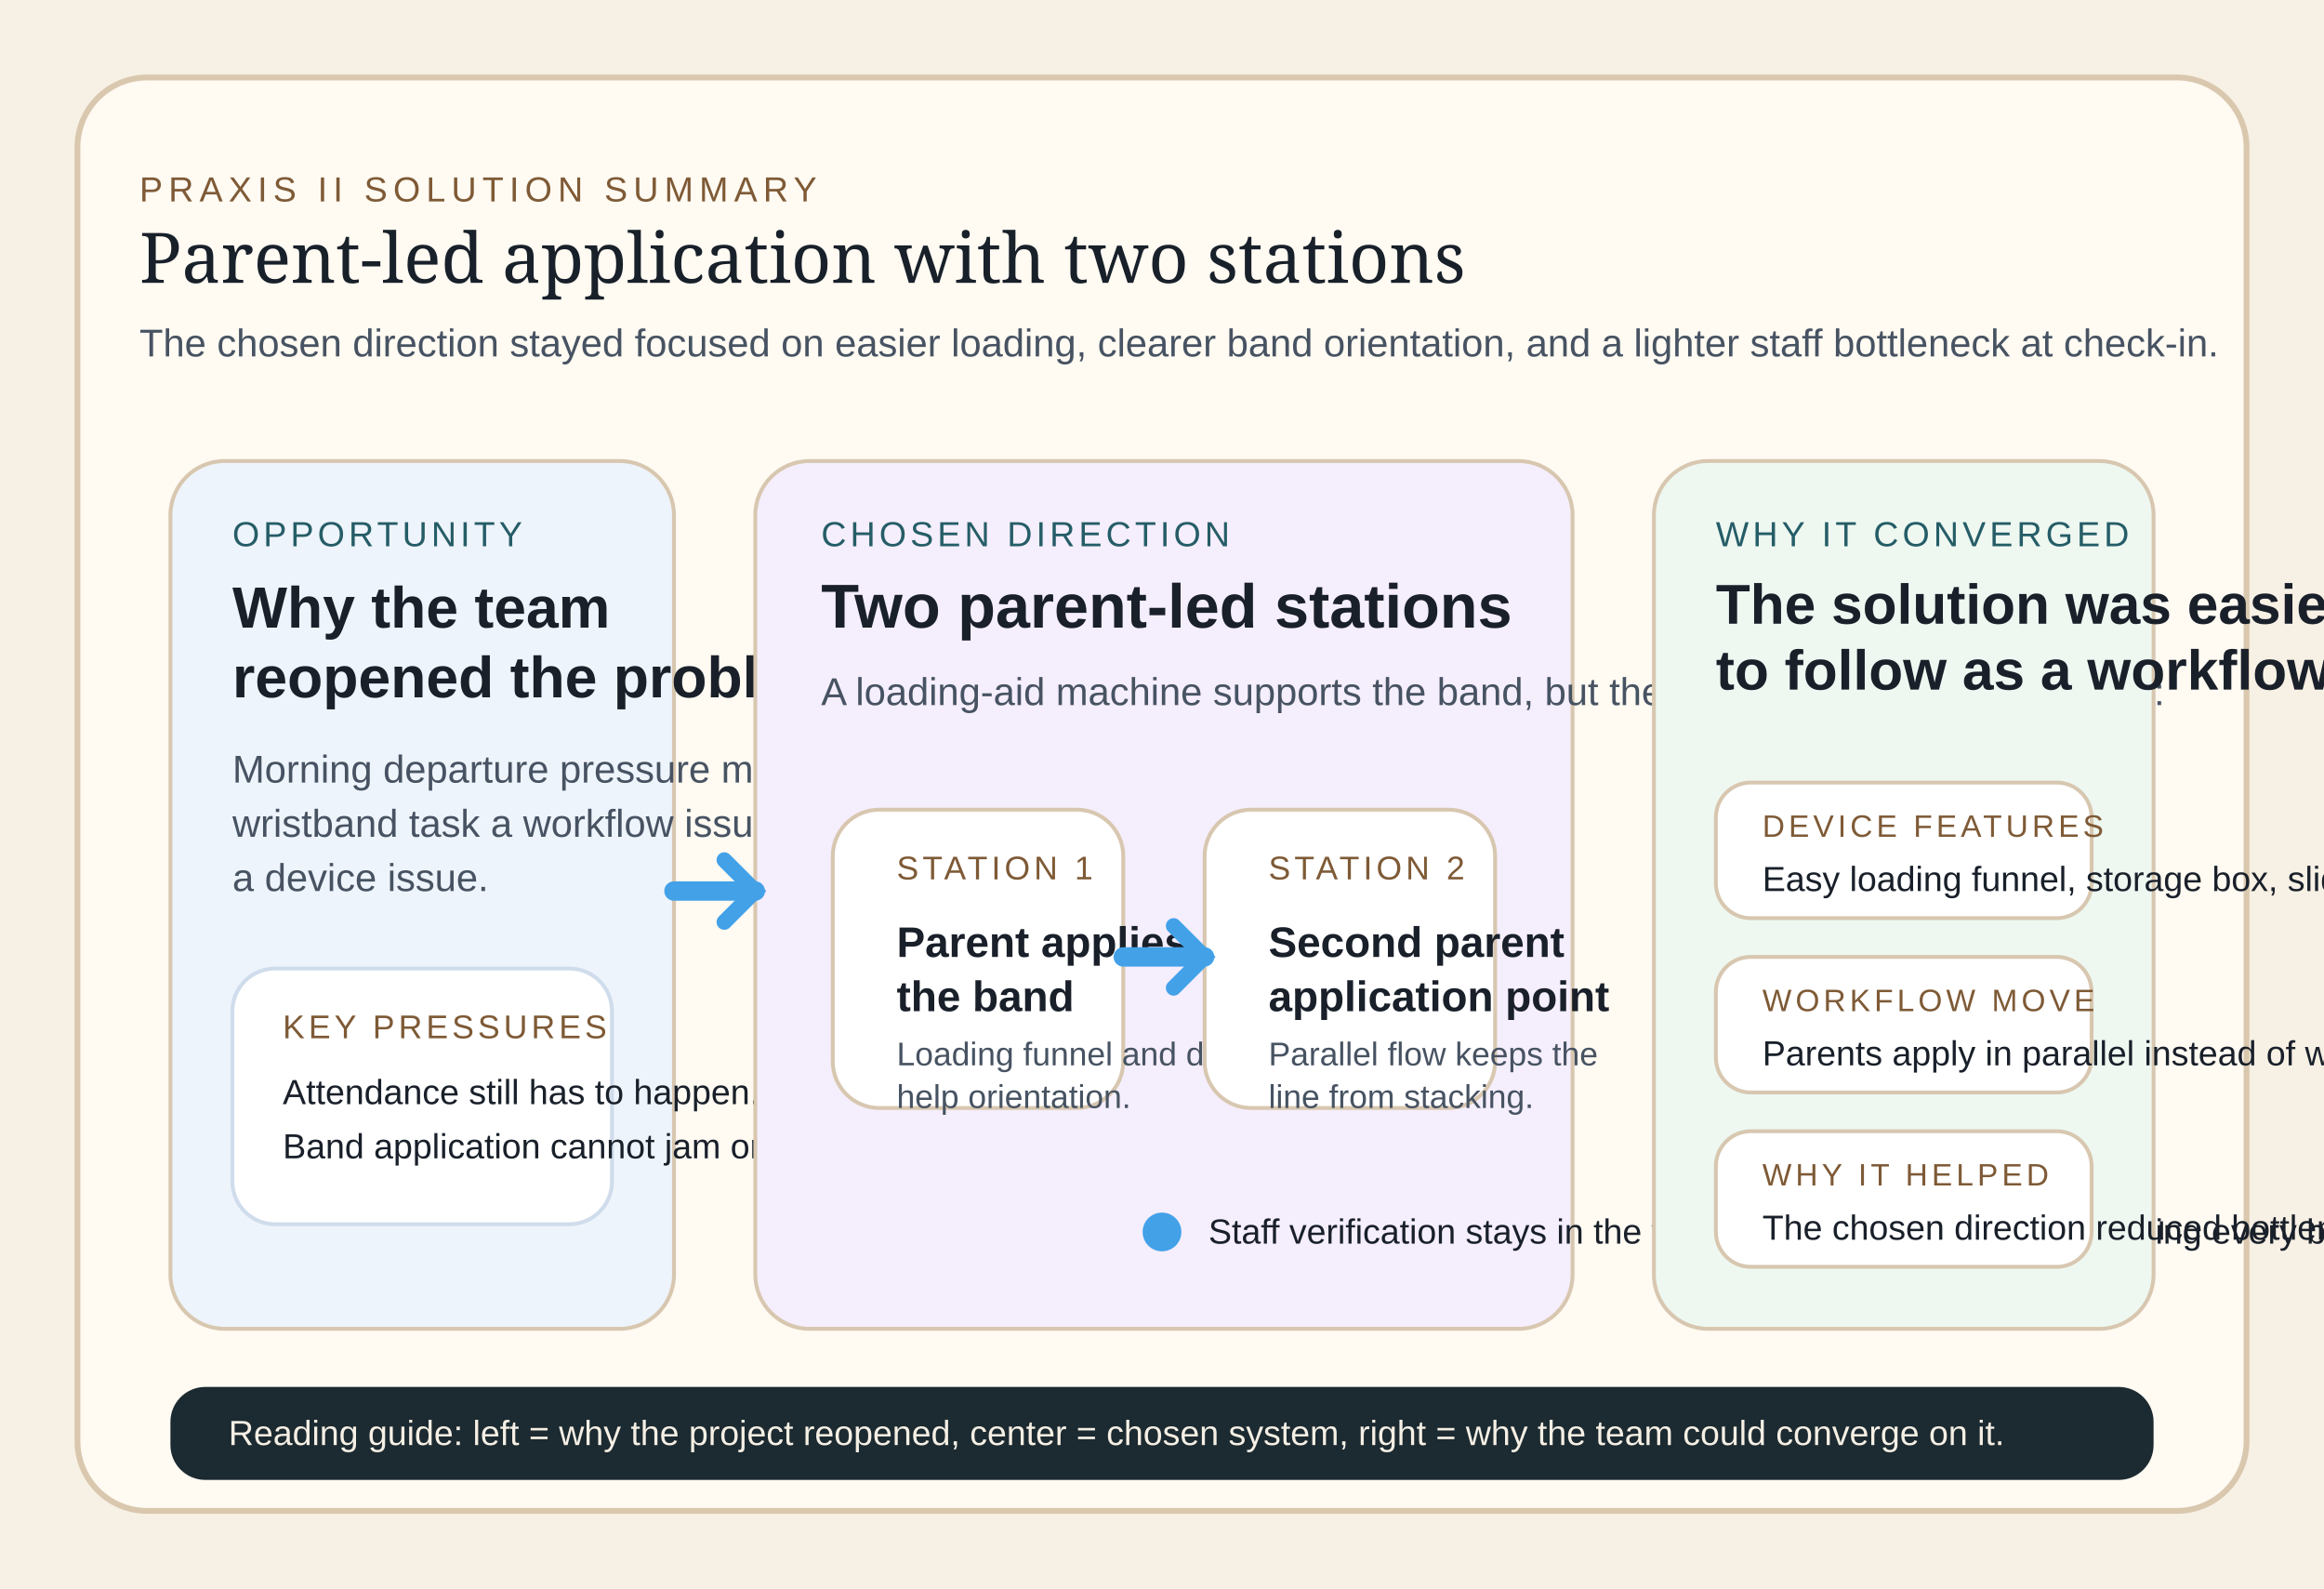
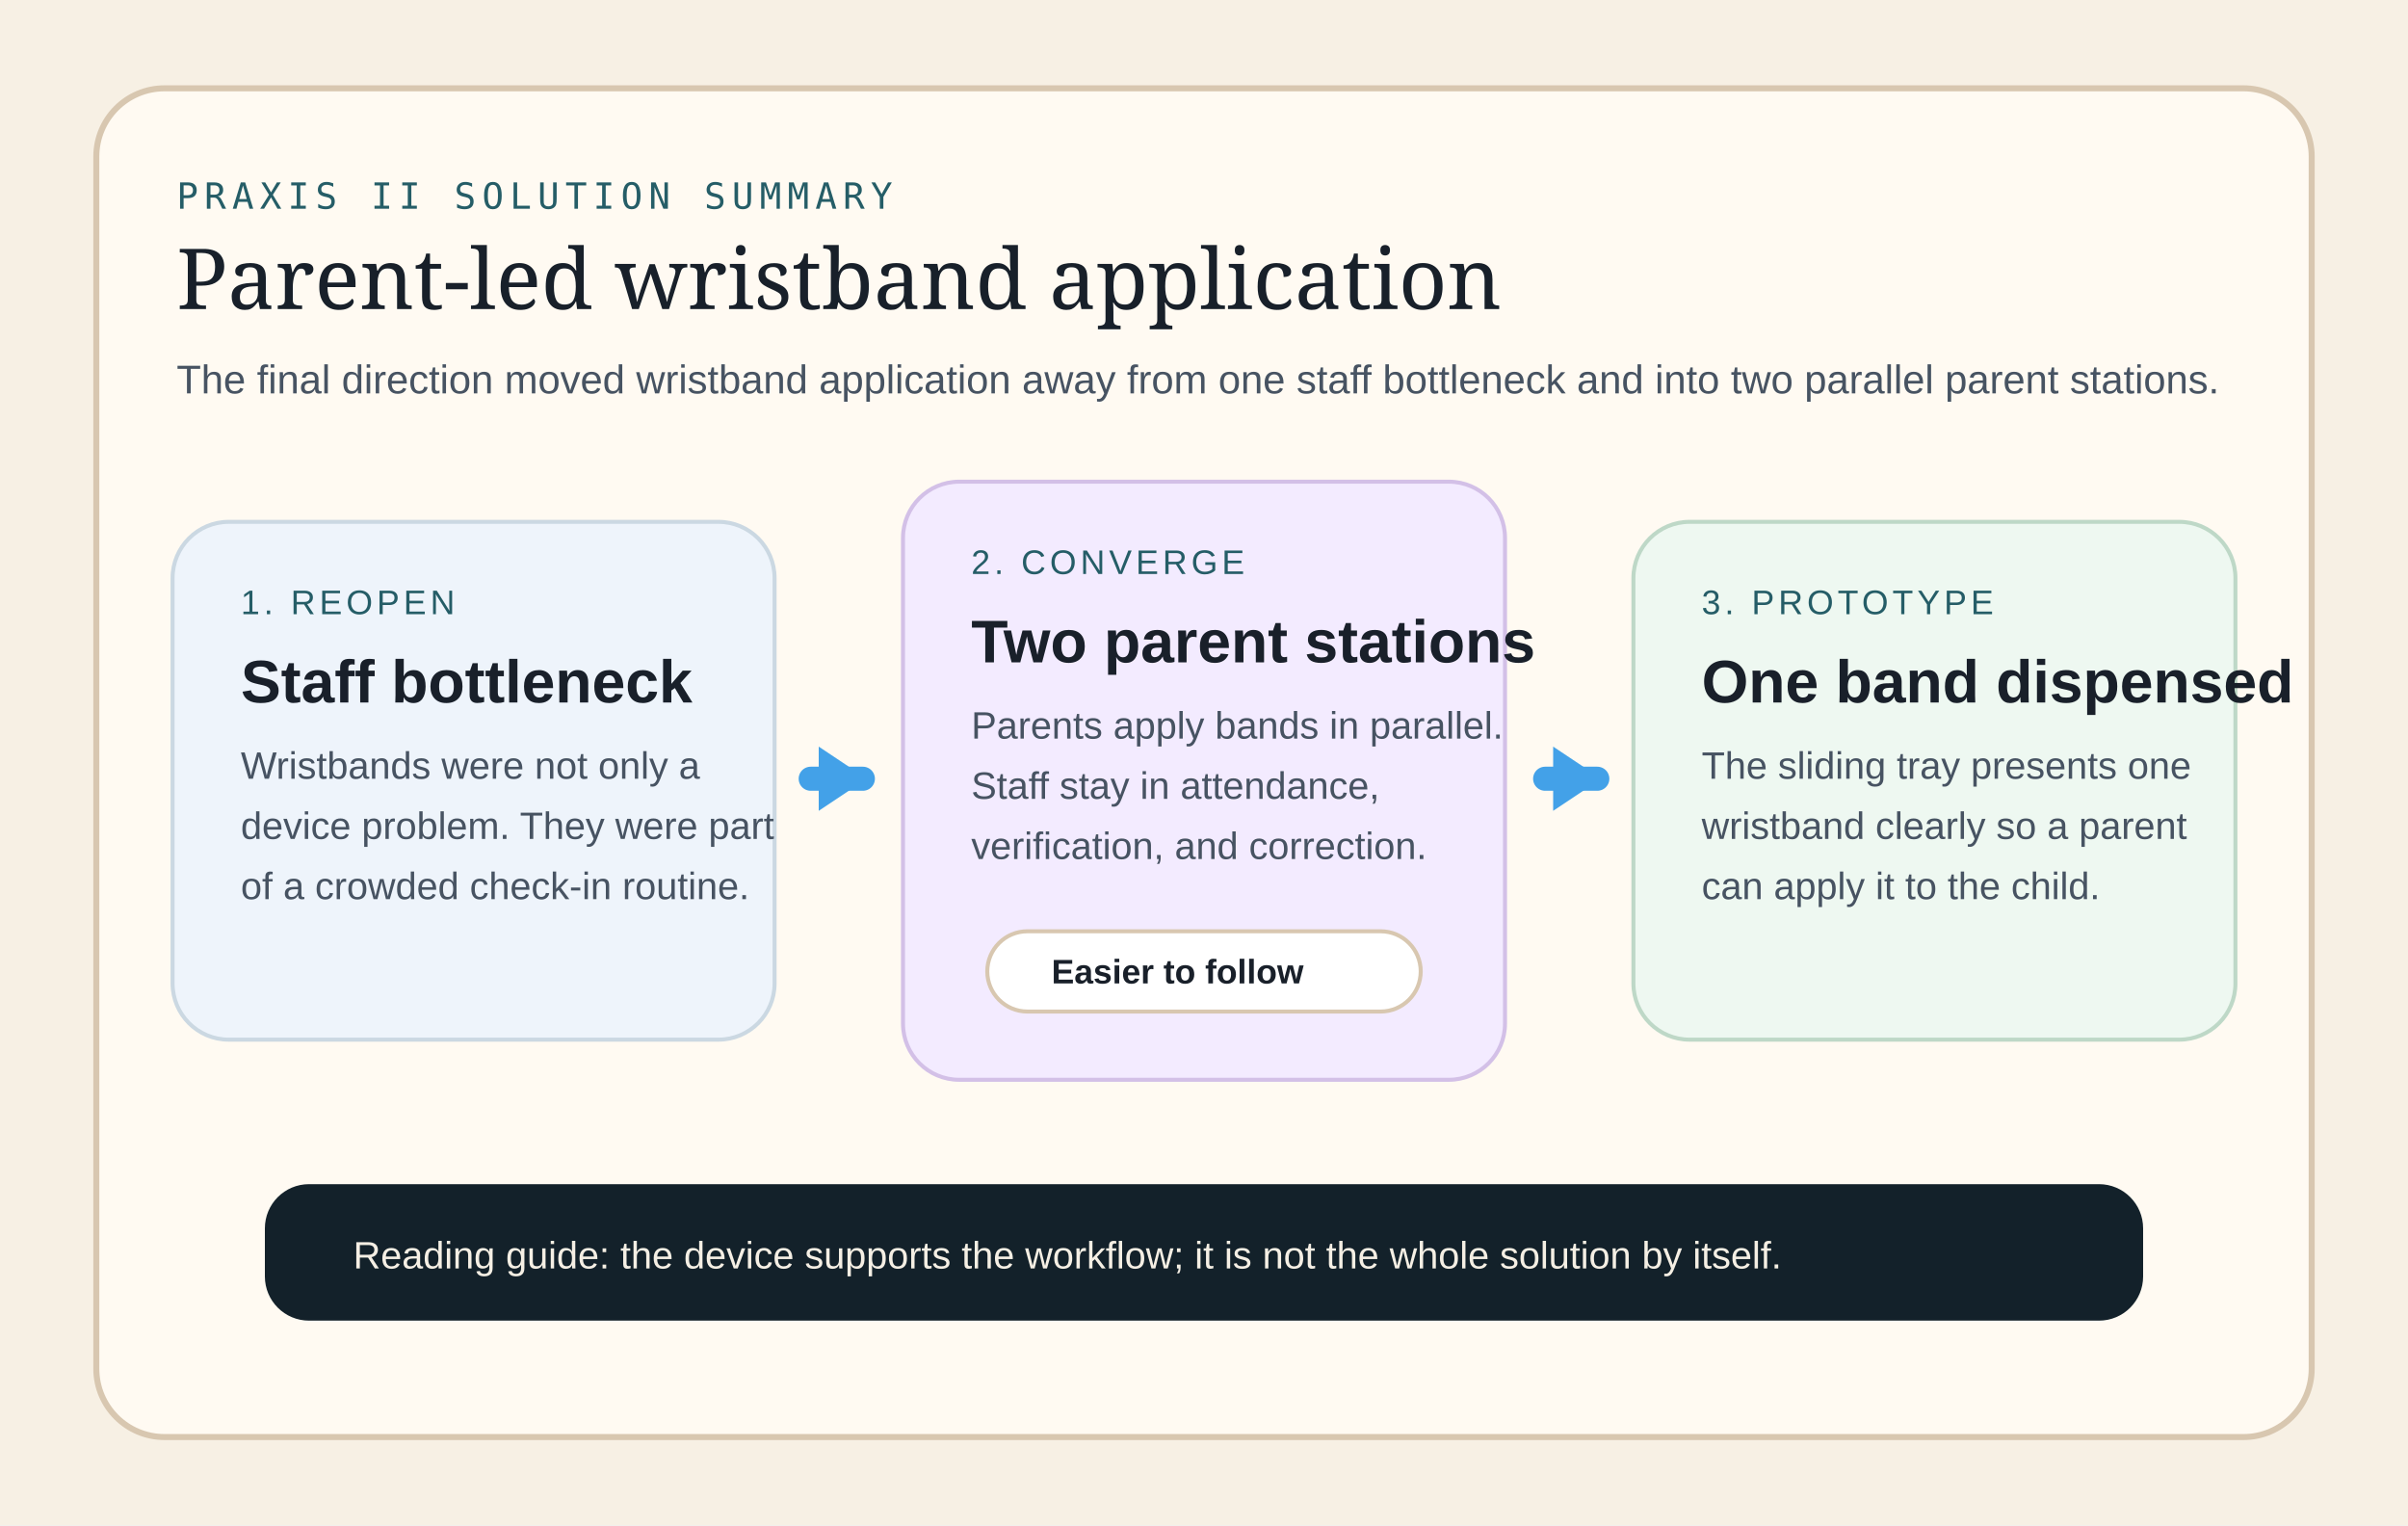
- <svg xmlns="http://www.w3.org/2000/svg" viewBox="0 0 1200 820" role="img" aria-labelledby="title desc">
-   <rect width="1200" height="820" fill="#f7f0e4" />
-   <rect x="40" y="40" width="1120" height="740" rx="36" fill="#fffaf2" stroke="#d9c7ae" stroke-width="3" />
-   <text x="72" y="104" font-family="'Public Sans', Arial, sans-serif" font-size="18" fill="#7e5a36" letter-spacing="3">PRAXIS II SOLUTION SUMMARY</text>
-   <text x="72" y="146" font-family="'Fraunces', Georgia, serif" font-size="36" fill="#18202a">Parent-led application with two stations</text>
-   <text x="72" y="184" font-family="'Public Sans', Arial, sans-serif" font-size="20" fill="#475362">The chosen direction stayed focused on easier loading, clearer band orientation, and a lighter staff bottleneck at check-in.</text>
+ <svg xmlns="http://www.w3.org/2000/svg" viewBox="0 0 1200 760" role="img" aria-labelledby="title desc">
+   <rect width="1200" height="760" fill="#f7f0e4" />
+   <rect x="48" y="44" width="1104" height="672" rx="34" fill="#fffaf2" stroke="#d8c7b0" stroke-width="3" />
+   <text x="88" y="104" font-family="'IBM Plex Mono', monospace" font-size="18" fill="#255d67" letter-spacing="3">PRAXIS II SOLUTION SUMMARY</text>
+   <text x="88" y="154" font-family="'Fraunces', Georgia, serif" font-size="42" fill="#18202a">Parent-led wristband application</text>
+   <text x="88" y="196" font-family="'Public Sans', Arial, sans-serif" font-size="20" fill="#475362">The final direction moved wristband application away from one staff bottleneck and into two parallel parent stations.</text>
  <g font-family="'Public Sans', Arial, sans-serif">
-     <rect x="88" y="238" width="260" height="448" rx="28" fill="#eef4fb" stroke="#d8c7b0" stroke-width="2" />
-     <text x="120" y="282" font-size="18" fill="#255d67" letter-spacing="2">OPPORTUNITY</text>
-     <text x="120" y="324" font-size="30" font-weight="700" fill="#19202a">Why the team</text>
-     <text x="120" y="360" font-size="30" font-weight="700" fill="#19202a">reopened the problem</text>
-     <text x="120" y="404" font-size="20" fill="#475362">Morning departure pressure made the</text>
-     <text x="120" y="432" font-size="20" fill="#475362">wristband task a workflow issue, not just</text>
-     <text x="120" y="460" font-size="20" fill="#475362">a device issue.</text>
-     <rect x="120" y="500" width="196" height="132" rx="22" fill="#fff" stroke="#cfdceb" stroke-width="2" />
-     <text x="146" y="536" font-size="17" fill="#7e5a36" letter-spacing="2">KEY PRESSURES</text>
-     <text x="146" y="570" font-size="18" fill="#19202a">Attendance still has to happen.</text>
-     <text x="146" y="598" font-size="18" fill="#19202a">Band application cannot jam one line.</text>
-     <rect x="390" y="238" width="422" height="448" rx="28" fill="#f5eefc" stroke="#d8c7b0" stroke-width="2" />
-     <text x="424" y="282" font-size="18" fill="#255d67" letter-spacing="2">CHOSEN DIRECTION</text>
-     <text x="424" y="324" font-size="32" font-weight="700" fill="#19202a">Two parent-led stations</text>
-     <text x="424" y="364" font-size="20" fill="#475362">A loading-aid machine supports the band, but the workflow still stays readable:</text>
-     <rect x="430" y="418" width="150" height="154" rx="24" fill="#fff" stroke="#d8c7b0" stroke-width="2" />
-     <text x="463" y="454" font-size="17" fill="#7e5a36" letter-spacing="2">STATION 1</text>
-     <text x="463" y="494" font-size="22" font-weight="700" fill="#19202a">Parent applies</text>
-     <text x="463" y="522" font-size="22" font-weight="700" fill="#19202a">the band</text>
-     <text x="463" y="550" font-size="17" fill="#475362">Loading funnel and divot</text>
-     <text x="463" y="572" font-size="17" fill="#475362">help orientation.</text>
-     <rect x="622" y="418" width="150" height="154" rx="24" fill="#fff" stroke="#d8c7b0" stroke-width="2" />
-     <text x="655" y="454" font-size="17" fill="#7e5a36" letter-spacing="2">STATION 2</text>
-     <text x="655" y="494" font-size="22" font-weight="700" fill="#19202a">Second parent</text>
-     <text x="655" y="522" font-size="22" font-weight="700" fill="#19202a">application point</text>
-     <text x="655" y="550" font-size="17" fill="#475362">Parallel flow keeps the</text>
-     <text x="655" y="572" font-size="17" fill="#475362">line from stacking.</text>
-     <circle cx="600" cy="636" r="10" fill="#43a1e8" />
-     <text x="624" y="642" font-size="18" fill="#19202a">Staff verification stays in the wider check-in flow instead of doing every band by hand.</text>
-     <rect x="854" y="238" width="258" height="448" rx="28" fill="#eef8f1" stroke="#d8c7b0" stroke-width="2" />
-     <text x="886" y="282" font-size="18" fill="#255d67" letter-spacing="2">WHY IT CONVERGED</text>
-     <text x="886" y="322" font-size="29" font-weight="700" fill="#19202a">The solution was easier</text>
-     <text x="886" y="356" font-size="29" font-weight="700" fill="#19202a">to follow as a workflow</text>
-     <rect x="886" y="404" width="194" height="70" rx="18" fill="#fff" stroke="#d8c7b0" stroke-width="2" />
-     <text x="910" y="432" font-size="16" fill="#7e5a36" letter-spacing="2">DEVICE FEATURES</text>
-     <text x="910" y="460" font-size="18" fill="#19202a">Easy loading funnel, storage box, slide path.</text>
-     <rect x="886" y="494" width="194" height="70" rx="18" fill="#fff" stroke="#d8c7b0" stroke-width="2" />
-     <text x="910" y="522" font-size="16" fill="#7e5a36" letter-spacing="2">WORKFLOW MOVE</text>
-     <text x="910" y="550" font-size="18" fill="#19202a">Parents apply in parallel instead of waiting on one staff task.</text>
-     <rect x="886" y="584" width="194" height="70" rx="18" fill="#fff" stroke="#d8c7b0" stroke-width="2" />
-     <text x="910" y="612" font-size="16" fill="#7e5a36" letter-spacing="2">WHY IT HELPED</text>
-     <text x="910" y="640" font-size="18" fill="#19202a">The chosen direction reduced bottlenecks without hiding the verification step.</text>
+     <rect x="86" y="260" width="300" height="258" rx="28" fill="#eef4fb" stroke="#cbd8e2" stroke-width="2" />
+     <text x="120" y="306" font-size="17" fill="#255d67" letter-spacing="2">1. REOPEN</text>
+     <text x="120" y="350" font-size="30" font-weight="700" fill="#19202a">Staff bottleneck</text>
+     <text x="120" y="388" font-size="19" fill="#475362">Wristbands were not only a</text>
+     <text x="120" y="418" font-size="19" fill="#475362">device problem. They were part</text>
+     <text x="120" y="448" font-size="19" fill="#475362">of a crowded check-in routine.</text>
+     <rect x="450" y="240" width="300" height="298" rx="28" fill="#f3ebff" stroke="#d3c0e7" stroke-width="2" />
+     <text x="484" y="286" font-size="17" fill="#255d67" letter-spacing="2">2. CONVERGE</text>
+     <text x="484" y="330" font-size="30" font-weight="700" fill="#19202a">Two parent stations</text>
+     <text x="484" y="368" font-size="19" fill="#475362">Parents apply bands in parallel.</text>
+     <text x="484" y="398" font-size="19" fill="#475362">Staff stay in attendance,</text>
+     <text x="484" y="428" font-size="19" fill="#475362">verification, and correction.</text>
+     <rect x="492" y="464" width="216" height="40" rx="20" fill="#ffffff" stroke="#d8c7b0" stroke-width="2" />
+     <text x="524" y="490" font-size="17" font-weight="700" fill="#19202a">Easier to follow</text>
+     <rect x="814" y="260" width="300" height="258" rx="28" fill="#eef8f1" stroke="#bed8c7" stroke-width="2" />
+     <text x="848" y="306" font-size="17" fill="#255d67" letter-spacing="2">3. PROTOTYPE</text>
+     <text x="848" y="350" font-size="30" font-weight="700" fill="#19202a">One band dispensed</text>
+     <text x="848" y="388" font-size="19" fill="#475362">The sliding tray presents one</text>
+     <text x="848" y="418" font-size="19" fill="#475362">wristband clearly so a parent</text>
+     <text x="848" y="448" font-size="19" fill="#475362">can apply it to the child.</text>
  </g>
-   <g stroke="#43a1e8" stroke-width="10" stroke-linecap="round" fill="none">
-     <path d="M348 460 H390" />
-     <path d="M580 494 H622" />
+   <g fill="none" stroke="#43a1e8" stroke-width="12" stroke-linecap="round" stroke-linejoin="round">
+     <path d="M404 388 H430" />
+     <path d="M770 388 H796" />
  </g>
-   <g stroke="#43a1e8" stroke-width="8" stroke-linecap="round" fill="none">
-     <path d="M374 444 L390 460 L374 476" />
-     <path d="M606 478 L622 494 L606 510" />
+   <g fill="#43a1e8">
+     <path d="M432 388 L408 372 L408 404 Z" />
+     <path d="M798 388 L774 372 L774 404 Z" />
  </g>
-   <g>
-     <rect x="88" y="716" width="1024" height="48" rx="18" fill="#13212a" opacity="0.96" />
-     <text x="118" y="746" font-family="'Public Sans', Arial, sans-serif" font-size="18" fill="#f5efe4">Reading guide: left = why the project reopened, center = chosen system, right = why the team could converge on it.</text>
+   <g font-family="'Public Sans', Arial, sans-serif">
+     <rect x="132" y="590" width="936" height="68" rx="22" fill="#13212a" />
+     <text x="176" y="632" font-size="19" fill="#f5efe4">Reading guide: the device supports the workflow; it is not the whole solution by itself.</text>
  </g>
</svg>
